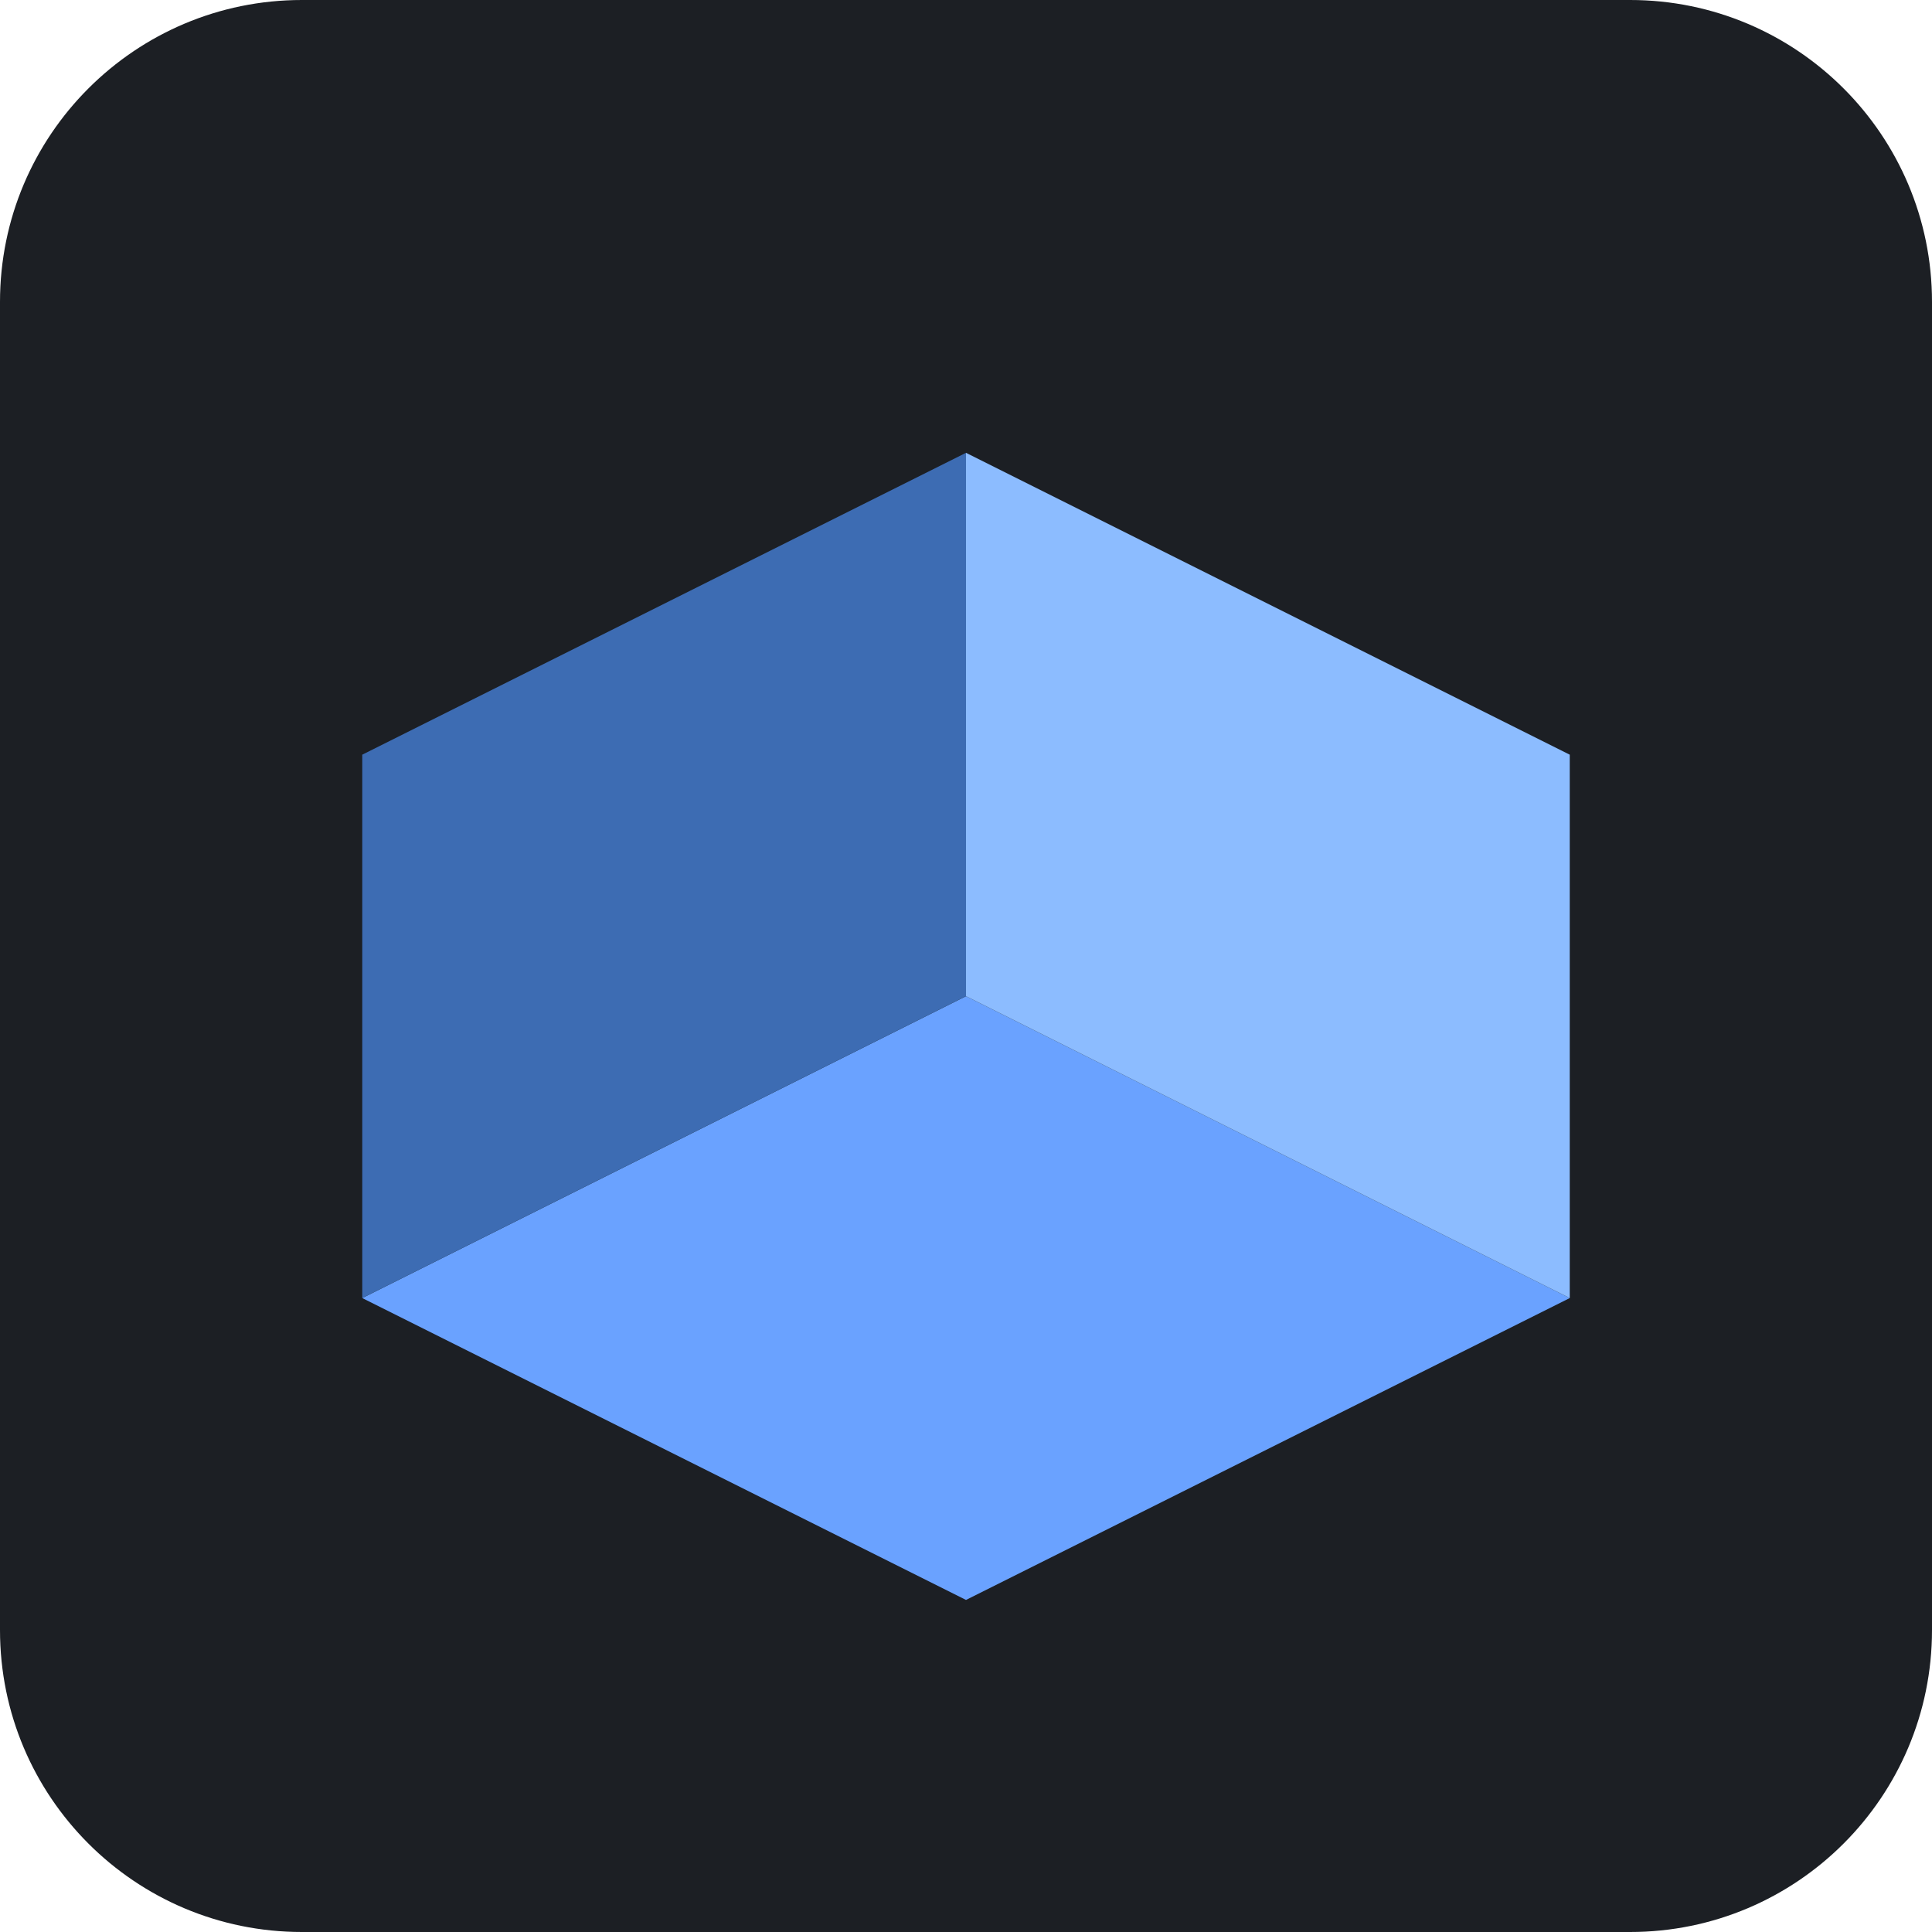
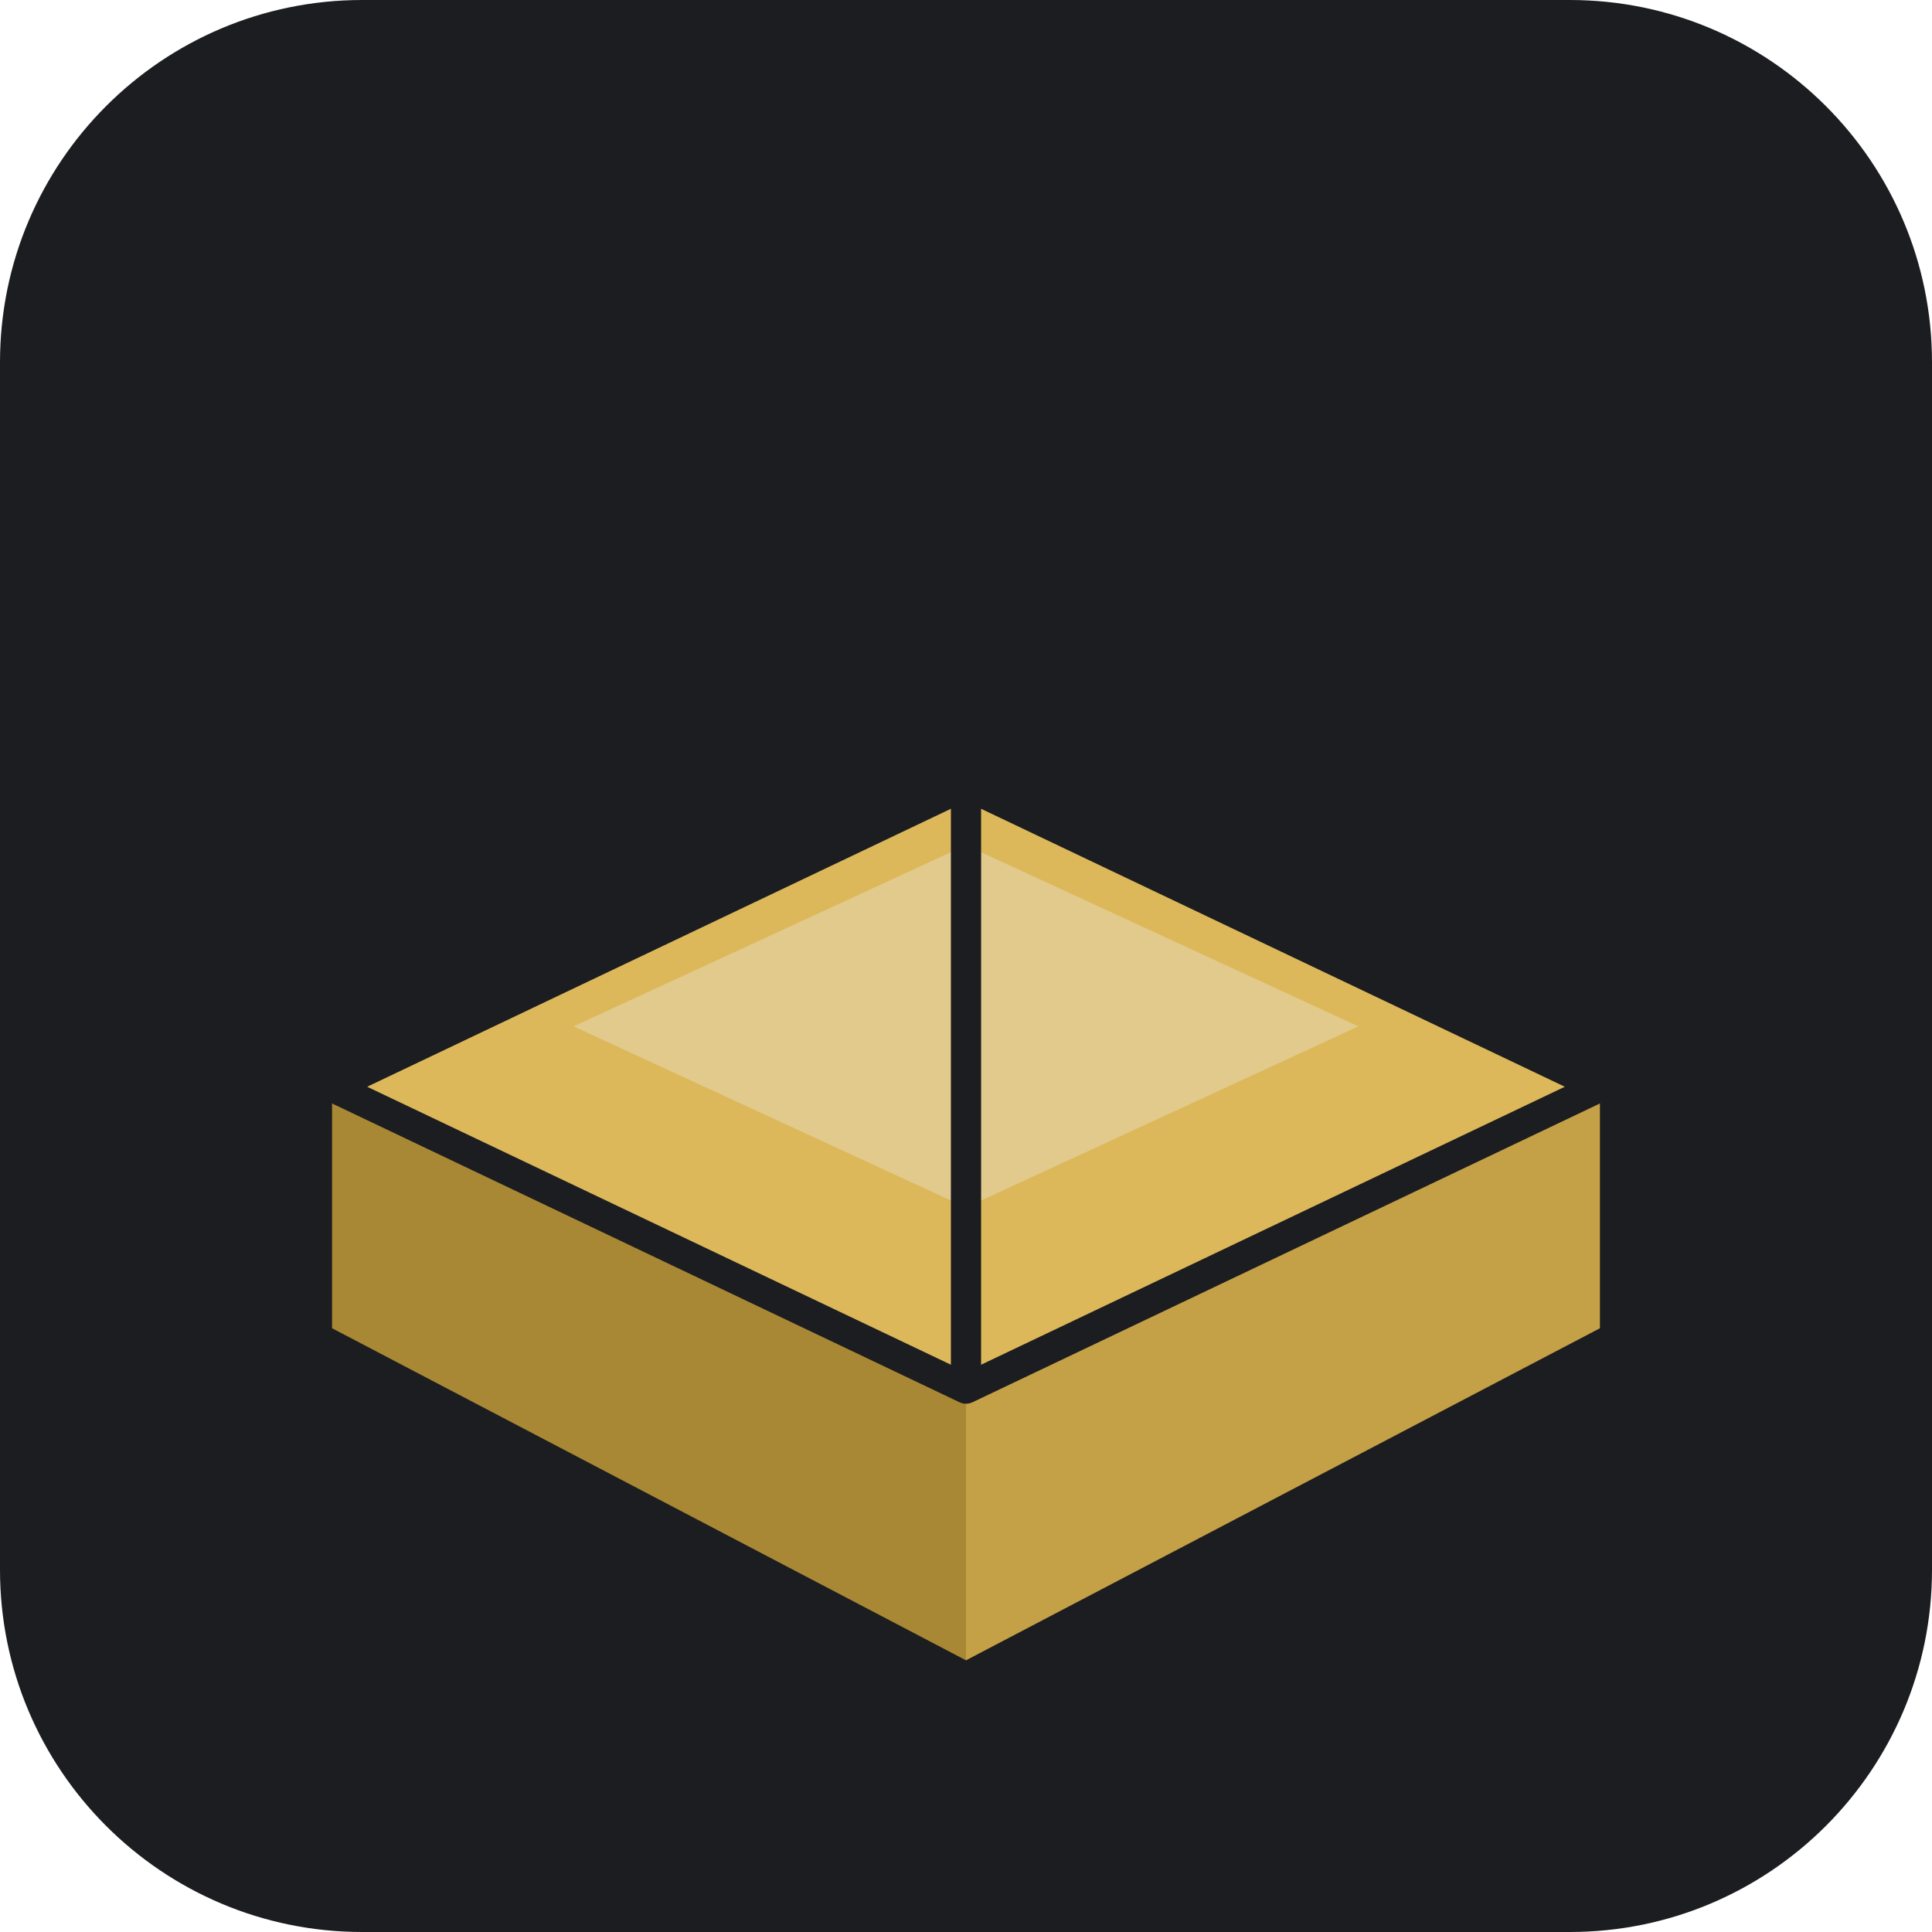
- <svg xmlns="http://www.w3.org/2000/svg" width="128" height="128" viewBox="0 0 128 128">
-   <rect width="128" height="128" rx="20" fill="#1c1f24" />
-   <path d="M24 86 L64 66 L104 86 L64 106 Z" fill="#6aa2ff" />
-   <path d="M24 86 L24 50 L64 30 L64 66 Z" fill="#3d6cb3" />
-   <path d="M64 30 L104 50 L104 86 L64 66 Z" fill="#8cbcff" />
+ <svg xmlns="http://www.w3.org/2000/svg" viewBox="0 0 128 128" fill="none">
+   <rect width="128" height="128" rx="24" fill="#1c1d20" />
+   <path fill="#a88834" d="M22 72 64 92v18L22 88Z" />
+   <path fill="#c4a047" d="M64 92 106 72v16L64 110Z" />
+   <path fill="#dcb85a" d="M22 72 64 52l42 20-42 20Z" />
+   <path fill="#eceae4" fill-opacity=".35" d="M64 56 90 68 64 80 38 68Z" />
+   <path stroke="#1c1d20" stroke-linejoin="round" stroke-width="2" d="M22 72 64 52l42 20-42 20Z" />
+   <path stroke="#1c1d20" stroke-linejoin="round" stroke-width="2" d="M64 52v40" />
</svg>
